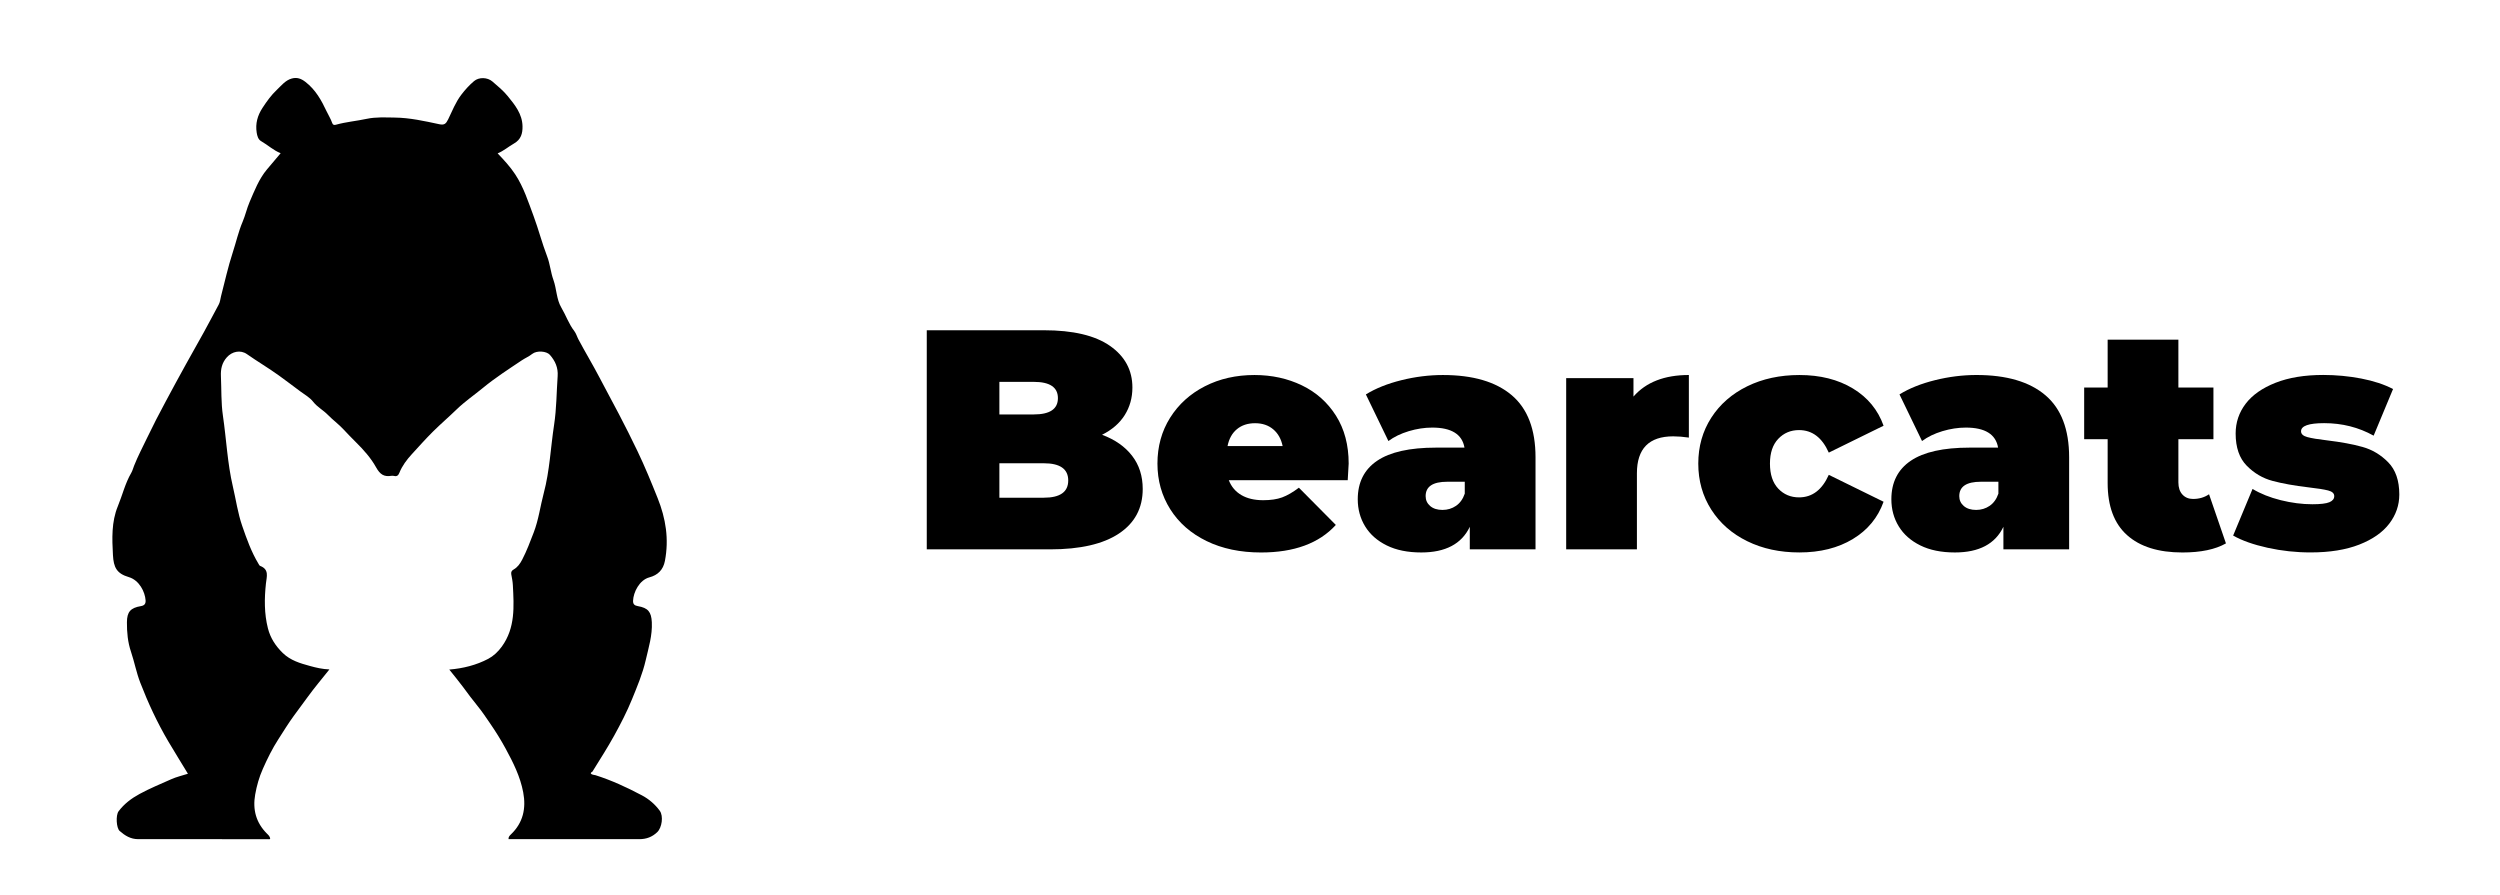
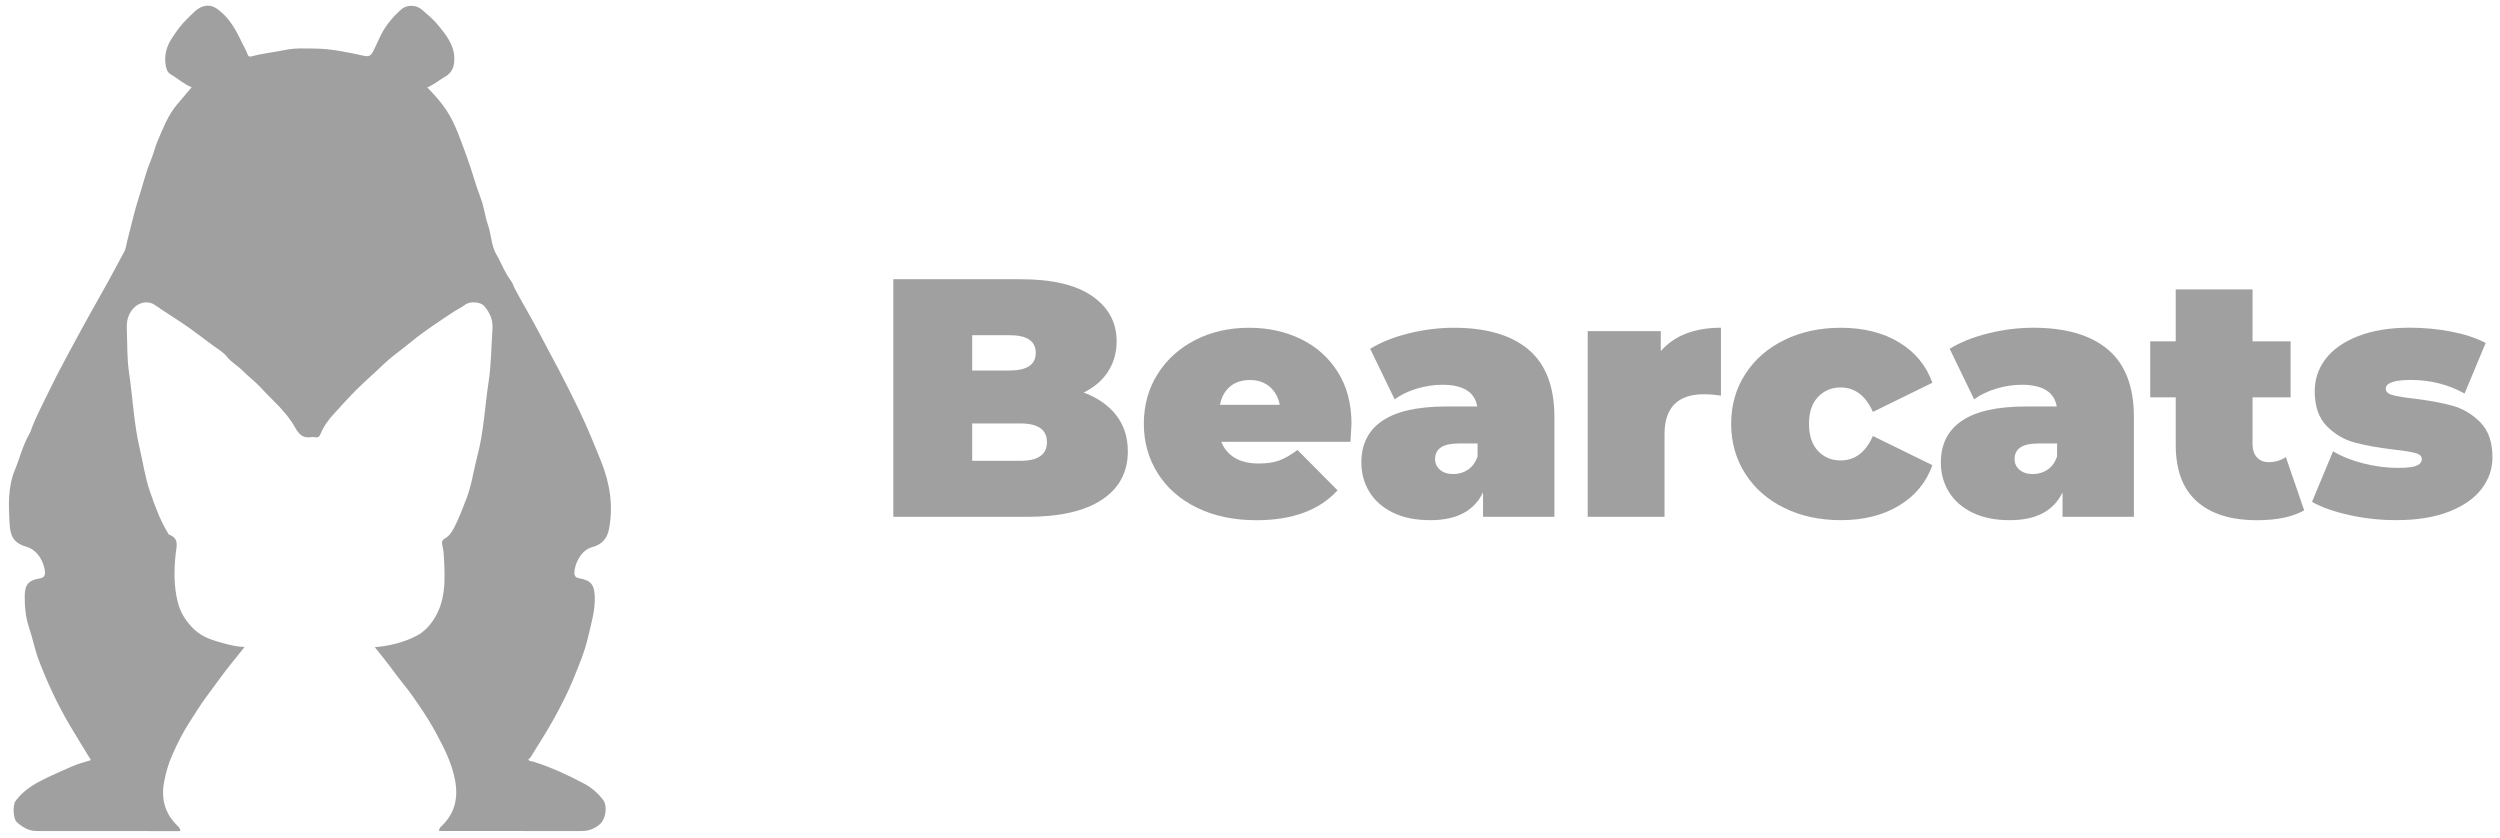
- <svg xmlns="http://www.w3.org/2000/svg" version="1.1" id="Layer_1" x="0px" y="0px" viewBox="0 0 1219 436" style="enable-background:new 0 0 1219 436;" xml:space="preserve">
-   <path d="M219.07,326.48c6.8-0.56,13.19-2.18,18.99-5.23c2.51-1.32,4.81-3.46,6.64-5.99c6.63-9.17,5.9-19.57,5.37-29.95  c-0.09-1.75-0.44-3.5-0.77-5.23c-0.21-1.13,0.18-1.85,1.14-2.39c1.97-1.12,3.16-2.84,4.21-4.86c2.21-4.25,3.85-8.68,5.57-13.14  c2.42-6.28,3.22-12.86,4.92-19.26c2.91-10.93,3.34-22.22,5.04-33.31c1.21-7.9,1.17-15.8,1.73-23.69c0.3-4.14-1.19-7.45-3.8-10.42  c-1.58-1.8-6.35-2.24-8.63-0.42c-1.59,1.27-3.4,2-5.04,3.1c-6.45,4.32-12.98,8.52-18.99,13.47c-4.26,3.51-8.88,6.66-12.82,10.49  c-3.76,3.65-7.76,7.07-11.49,10.77c-3.6,3.58-6.98,7.38-10.39,11.1c-2.4,2.62-4.65,5.6-6.01,9.01c-0.5,1.25-1.17,1.88-2.55,1.55  c-0.42-0.1-0.89-0.14-1.32-0.07c-3.65,0.59-5.56-0.65-7.53-4.21c-2.48-4.47-6.05-8.47-9.82-12.2c-2.04-2.02-4.1-4.16-6.08-6.28  c-2.35-2.51-5.21-4.61-7.59-7.05c-2.25-2.31-5.14-3.78-7.15-6.37c-1.63-2.1-4.12-3.47-6.23-5.03c-3.48-2.57-6.94-5.24-10.45-7.76  c-5.1-3.67-10.49-6.84-15.62-10.44c-3.14-2.2-7.25-1.32-9.8,1.56c-2.41,2.72-3.03,5.77-2.88,9.18c0.29,6.45,0.05,12.98,0.98,19.33  c1.69,11.5,2.19,23.2,4.85,34.52c1.5,6.38,2.39,12.93,4.54,19.14c2.19,6.35,4.45,12.71,7.95,18.51c0.23,0.38,0.46,0.89,0.82,1.03  c4.51,1.71,3.16,5.3,2.81,8.58c-0.79,7.33-0.86,14.65,0.97,21.86c1.2,4.72,3.73,8.61,7.25,12.03c3.78,3.66,8.44,5,13.28,6.33  c3.03,0.83,6.03,1.54,9.45,1.67c-3.67,4.62-7.36,8.97-10.7,13.58c-2.24,3.08-4.54,6.14-6.77,9.21c-2.65,3.64-4.98,7.47-7.4,11.22  c-2.96,4.58-5.39,9.52-7.62,14.55c-1.79,4.04-2.94,8.14-3.7,12.43c-1.3,7.32,0.39,13.72,5.71,19.05c0.72,0.72,1.54,1.41,1.61,2.57  c-0.13,0.06-0.27,0.19-0.41,0.19c-21.33-0.02-42.65-0.08-63.98-0.04c-3.68,0.01-6.45-1.74-9.01-3.99c-1.65-1.44-1.97-7.68-0.53-9.6  c2.72-3.62,6.23-6.27,10.24-8.45c5.01-2.73,10.28-4.87,15.46-7.19c2.54-1.14,5.31-1.76,8.11-2.66c-3.2-5.34-6.51-10.55-9.62-15.86  c-5.38-9.17-9.81-18.69-13.63-28.59c-1.9-4.93-2.83-10.05-4.49-14.98c-1.61-4.75-2.03-9.55-2-14.44c0.02-5.04,1.76-7.03,6.77-7.86  c1.74-0.29,2.44-1.1,2.33-2.84c-0.27-4.1-3.08-9.81-8.18-11.31c-5.89-1.73-7.42-4.71-7.74-10.78c-0.43-8-0.76-16.13,2.39-23.79  c2.23-5.41,3.57-11.17,6.55-16.28c0.61-1.05,0.91-2.29,1.36-3.43c1.82-4.6,4.14-8.99,6.27-13.44c2.91-6.06,5.99-12.08,9.2-18  c3.26-6,6.44-12.05,9.79-18.01c2.91-5.18,5.79-10.38,8.7-15.56c2.52-4.5,4.85-9.09,7.32-13.61c0.69-1.26,0.77-2.7,1.12-4.06  c1.85-7.1,3.41-14.29,5.69-21.25c1.65-5.04,2.8-10.27,4.87-15.12c1.33-3.14,2.03-6.45,3.36-9.54c2.39-5.53,4.54-11.21,8.48-15.92  c2.2-2.63,4.42-5.24,6.68-7.91c-3.41-1.3-6.25-3.99-9.58-5.91c-1.42-0.82-1.87-2.62-2.11-4.12c-0.69-4.38,0.38-8.33,2.87-12.12  c2.06-3.14,4.24-6.19,6.92-8.71c2.21-2.07,4.19-4.71,7.33-5.56c2.48-0.67,4.49-0.02,6.68,1.68c4.94,3.83,7.76,8.93,10.33,14.41  c0.87,1.84,2,3.6,2.67,5.56c0.33,0.96,0.89,1.15,1.82,0.89c4.91-1.38,10.02-1.8,15-2.87c4.47-0.96,9.15-0.68,13.75-0.62  c7.36,0.09,14.49,1.71,21.62,3.23c2.48,0.53,3.29-0.15,4.37-2.36c1.98-4.07,3.6-8.32,6.43-12.03c1.87-2.45,3.84-4.62,6.18-6.61  c2.41-2.05,6.53-1.9,8.96,0.17c2.63,2.24,5.34,4.51,7.47,7.12c3.48,4.27,7.11,8.71,7.22,14.73c0.07,3.52-0.76,6.47-4.17,8.4  c-2.7,1.53-5.06,3.64-7.96,4.8c3.09,3.25,6.13,6.51,8.59,10.27c4.12,6.28,6.34,13.34,8.94,20.31c2.42,6.5,4.12,13.21,6.61,19.67  c1.41,3.67,1.72,7.76,3.06,11.47c1.59,4.44,1.44,9.41,3.86,13.49c2.23,3.76,3.62,7.96,6.33,11.46c0.89,1.15,1.28,2.67,1.98,3.99  c3.32,6.26,7,12.32,10.28,18.61c3.11,5.97,6.35,11.87,9.47,17.84c3.13,5.98,6.14,11.99,9.06,18.07c3.61,7.51,6.73,15.18,9.83,22.91  c4.01,10.01,5.58,20,3.56,30.61c-0.84,4.42-3.51,6.96-7.58,8.04c-4.89,1.3-7.83,7.31-7.96,11.44c-0.05,1.69,0.78,2.31,2.32,2.58  c5.02,0.87,6.58,2.83,6.83,7.86c0.31,6.41-1.58,12.42-2.99,18.55c-1.52,6.61-4.15,12.8-6.67,19c-2.47,6.08-5.51,11.96-8.68,17.71  c-3.29,5.98-7.01,11.72-10.59,17.53c-0.18,0.3-0.8,0.32-0.84,0.92c0.56,0.78,1.55,0.64,2.34,0.89c7.87,2.5,15.32,5.96,22.59,9.81  c3.42,1.81,6.4,4.35,8.72,7.53c1.86,2.56,1.06,8.2-1.23,10.4c-2.48,2.38-5.31,3.43-8.71,3.43c-21.24-0.03-42.47-0.02-63.81-0.02  c-0.11-1.02,0.52-1.68,1.18-2.31c5.94-5.68,7.45-12.64,5.98-20.49c-1.44-7.7-4.89-14.55-8.59-21.36c-2.29-4.21-4.83-8.3-7.51-12.19  c-1.92-2.78-3.83-5.69-6.01-8.37c-2.5-3.07-4.93-6.29-7.28-9.52C223.62,332.06,221.37,329.39,219.07,326.48z" />
-   <g>
-     <path d="M552,222.23c3.46,4.48,5.19,9.87,5.19,16.18c0,9.36-3.87,16.61-11.6,21.75c-7.73,5.14-18.92,7.71-33.57,7.71h-60.13V161.03   h57.08c14.24,0,25,2.54,32.28,7.63c7.27,5.09,10.91,11.85,10.91,20.3c0,4.99-1.25,9.46-3.74,13.43c-2.49,3.97-6.18,7.17-11.06,9.61   C543.66,214.34,548.54,217.75,552,222.23z M487.3,186.21v15.87h16.79c7.83,0,11.75-2.64,11.75-7.94c0-5.29-3.92-7.94-11.75-7.94   H487.3z M520.87,234.28c0-5.59-3.97-8.39-11.9-8.39H487.3v16.79h21.67C516.9,242.68,520.87,239.88,520.87,234.28z" />
-     <path d="M657.15,234.13h-57.99c1.22,3.15,3.25,5.57,6.1,7.25c2.85,1.68,6.41,2.52,10.68,2.52c3.66,0,6.74-0.46,9.23-1.37   c2.49-0.92,5.21-2.49,8.17-4.73l18.01,18.16c-8.14,8.95-20.3,13.43-36.47,13.43c-10.07,0-18.92-1.85-26.55-5.57   c-7.63-3.71-13.53-8.88-17.7-15.49c-4.17-6.61-6.26-14.04-6.26-22.28c0-8.34,2.06-15.8,6.18-22.36   c4.12-6.56,9.77-11.67,16.94-15.34s15.23-5.49,24.19-5.49c8.44,0,16.15,1.68,23.12,5.04c6.97,3.36,12.51,8.29,16.63,14.8   c4.12,6.51,6.18,14.3,6.18,23.35C657.61,226.55,657.46,229.25,657.15,234.13z M603.13,209.26c-2.34,1.93-3.87,4.68-4.58,8.24h26.86   c-0.71-3.46-2.24-6.18-4.58-8.16c-2.34-1.98-5.29-2.98-8.85-2.98C608.42,206.36,605.46,207.32,603.13,209.26z" />
-     <path d="M737.12,192.7c7.73,6.56,11.6,16.66,11.6,30.29v44.87h-32.05v-10.99c-3.97,8.34-11.85,12.51-23.65,12.51   c-6.62,0-12.24-1.14-16.86-3.43c-4.63-2.29-8.14-5.39-10.53-9.31c-2.39-3.92-3.59-8.32-3.59-13.2c0-8.24,3.15-14.5,9.46-18.77   c6.31-4.27,15.87-6.41,28.69-6.41h13.89c-1.12-6.51-6.36-9.77-15.72-9.77c-3.76,0-7.58,0.59-11.45,1.75   c-3.87,1.17-7.17,2.77-9.92,4.81L666,192.32c4.78-2.95,10.55-5.26,17.32-6.94c6.77-1.68,13.51-2.52,20.22-2.52   C718.19,182.85,729.38,186.14,737.12,192.7z M709.95,246.65c1.93-1.32,3.36-3.3,4.27-5.95v-5.8h-8.55   c-7.02,0-10.53,2.34-10.53,7.02c0,1.93,0.74,3.54,2.21,4.81c1.47,1.27,3.48,1.91,6.03,1.91   C705.83,248.63,708.02,247.97,709.95,246.65z" />
-     <path d="M823.49,182.85v30.52c-2.75-0.41-5.29-0.61-7.63-0.61c-11.8,0-17.7,6-17.7,18.01v37.08h-34.49v-83.48h32.81v9   C802.59,186.36,811.59,182.85,823.49,182.85z" />
-     <path d="M851.96,263.89c-7.48-3.66-13.33-8.8-17.55-15.41c-4.22-6.61-6.33-14.09-6.33-22.43c0-8.34,2.11-15.8,6.33-22.36   c4.22-6.56,10.07-11.67,17.55-15.34c7.48-3.66,15.95-5.49,25.41-5.49c10.17,0,18.87,2.19,26.1,6.56   c7.22,4.38,12.21,10.43,14.96,18.16l-26.71,13.12c-3.26-7.33-8.09-10.99-14.5-10.99c-4.07,0-7.45,1.43-10.15,4.27   c-2.7,2.85-4.04,6.87-4.04,12.06c0,5.29,1.35,9.36,4.04,12.21c2.7,2.85,6.08,4.27,10.15,4.27c6.41,0,11.24-3.66,14.5-10.99   l26.71,13.12c-2.75,7.73-7.73,13.79-14.96,18.16c-7.22,4.38-15.92,6.56-26.1,6.56C867.9,269.38,859.43,267.55,851.96,263.89z" />
-     <path d="M997.31,192.7c7.73,6.56,11.6,16.66,11.6,30.29v44.87h-32.05v-10.99c-3.97,8.34-11.85,12.51-23.65,12.51   c-6.62,0-12.24-1.14-16.86-3.43c-4.63-2.29-8.14-5.39-10.53-9.31c-2.39-3.92-3.59-8.32-3.59-13.2c0-8.24,3.15-14.5,9.46-18.77   c6.31-4.27,15.87-6.41,28.69-6.41h13.89c-1.12-6.51-6.36-9.77-15.72-9.77c-3.76,0-7.58,0.59-11.45,1.75   c-3.87,1.17-7.17,2.77-9.92,4.81l-10.99-22.74c4.78-2.95,10.55-5.26,17.32-6.94c6.77-1.68,13.51-2.52,20.22-2.52   C978.39,182.85,989.58,186.14,997.31,192.7z M970.15,246.65c1.93-1.32,3.36-3.3,4.27-5.95v-5.8h-8.55   c-7.02,0-10.53,2.34-10.53,7.02c0,1.93,0.74,3.54,2.21,4.81c1.47,1.27,3.48,1.91,6.03,1.91   C966.03,248.63,968.22,247.97,970.15,246.65z" />
-     <path d="M1085.37,264.96c-5.19,2.95-12.26,4.43-21.21,4.43c-11.7,0-20.71-2.82-27.01-8.47c-6.31-5.65-9.46-14.12-9.46-25.41v-21.37   h-11.45v-25.18h11.45v-23.35h34.49v23.35h17.09v25.18h-17.09v21.06c0,2.54,0.66,4.53,1.98,5.95c1.32,1.43,3.05,2.14,5.19,2.14   c2.95,0,5.54-0.76,7.78-2.29L1085.37,264.96z" />
-     <path d="M1105.67,267.09c-6.92-1.53-12.51-3.51-16.79-5.95l9.46-22.74c3.87,2.34,8.44,4.17,13.74,5.49   c5.29,1.32,10.43,1.98,15.41,1.98c3.97,0,6.74-0.33,8.32-0.99c1.58-0.66,2.37-1.65,2.37-2.98c0-1.32-0.99-2.24-2.98-2.75   c-1.98-0.51-5.21-1.02-9.69-1.53c-6.82-0.81-12.62-1.85-17.4-3.13c-4.78-1.27-8.98-3.74-12.59-7.4c-3.61-3.66-5.42-8.9-5.42-15.72   c0-5.39,1.63-10.22,4.88-14.5c3.25-4.27,8.11-7.68,14.57-10.23c6.46-2.54,14.22-3.81,23.27-3.81c6.31,0,12.49,0.59,18.54,1.75   c6.05,1.17,11.22,2.88,15.49,5.11l-9.46,22.74c-7.33-4.07-15.36-6.1-24.11-6.1c-7.53,0-11.29,1.32-11.29,3.97   c0,1.32,1.02,2.27,3.05,2.82c2.03,0.56,5.24,1.09,9.61,1.6c6.82,0.82,12.59,1.88,17.32,3.21c4.73,1.32,8.9,3.81,12.51,7.48   c3.61,3.66,5.42,8.9,5.42,15.72c0,5.19-1.63,9.92-4.88,14.19c-3.26,4.27-8.14,7.68-14.65,10.23c-6.51,2.54-14.4,3.81-23.65,3.81   C1119.6,269.38,1112.58,268.62,1105.67,267.09z" />
-   </g>
+ <svg xmlns="http://www.w3.org/2000/svg" width="221" height="74" viewBox="0 0 221 74" fill="none">
+   <path d="M33.131 57.209C34.47 57.099 35.728 56.781 36.87 56.181C37.364 55.921 37.817 55.501 38.177 55.003C39.483 53.201 39.339 51.156 39.234 49.115C39.217 48.771 39.148 48.427 39.083 48.087C39.041 47.865 39.118 47.724 39.307 47.617C39.695 47.397 39.929 47.059 40.136 46.662C40.571 45.826 40.894 44.956 41.233 44.079C41.709 42.844 41.867 41.55 42.202 40.292C42.774 38.144 42.859 35.924 43.194 33.744C43.432 32.191 43.424 30.638 43.534 29.087C43.593 28.273 43.3 27.622 42.786 27.038C42.475 26.684 41.536 26.598 41.087 26.956C40.774 27.205 40.418 27.349 40.095 27.565C38.825 28.414 37.539 29.24 36.356 30.213C35.517 30.903 34.608 31.522 33.832 32.275C33.092 32.993 32.304 33.665 31.57 34.393C30.861 35.096 30.196 35.843 29.524 36.575C29.052 37.09 28.609 37.676 28.341 38.346C28.242 38.592 28.111 38.716 27.839 38.651C27.756 38.631 27.664 38.623 27.579 38.637C26.86 38.753 26.484 38.509 26.096 37.809C25.608 36.931 24.905 36.144 24.163 35.411C23.761 35.014 23.356 34.593 22.966 34.176C22.503 33.683 21.94 33.27 21.472 32.79C21.029 32.336 20.46 32.047 20.064 31.538C19.743 31.125 19.253 30.856 18.837 30.549C18.152 30.044 17.471 29.519 16.78 29.024C15.776 28.302 14.715 27.679 13.705 26.971C13.086 26.539 12.277 26.712 11.775 27.278C11.301 27.813 11.179 28.412 11.208 29.083C11.265 30.351 11.218 31.634 11.401 32.883C11.734 35.144 11.832 37.444 12.356 39.669C12.651 40.923 12.827 42.211 13.25 43.432C13.681 44.68 14.126 45.931 14.815 47.071C14.86 47.145 14.906 47.246 14.976 47.273C15.864 47.609 15.599 48.315 15.53 48.96C15.374 50.401 15.361 51.84 15.721 53.258C15.957 54.185 16.455 54.95 17.148 55.623C17.892 56.342 18.81 56.606 19.763 56.867C20.359 57.03 20.95 57.17 21.623 57.195C20.901 58.104 20.174 58.959 19.517 59.865C19.076 60.471 18.623 61.072 18.184 61.676C17.662 62.391 17.203 63.144 16.727 63.882C16.144 64.782 15.666 65.753 15.227 66.742C14.874 67.536 14.648 68.342 14.498 69.186C14.242 70.625 14.575 71.883 15.622 72.931C15.764 73.072 15.925 73.208 15.939 73.436C15.914 73.448 15.886 73.473 15.859 73.473C11.659 73.469 7.462 73.457 3.262 73.465C2.537 73.467 1.992 73.123 1.488 72.681C1.163 72.398 1.1 71.171 1.384 70.794C1.919 70.082 2.61 69.561 3.4 69.132C4.386 68.596 5.424 68.175 6.444 67.719C6.944 67.495 7.489 67.373 8.04 67.196C7.41 66.146 6.759 65.122 6.146 64.078C5.087 62.275 4.215 60.404 3.463 58.458C3.089 57.488 2.906 56.482 2.579 55.513C2.262 54.579 2.179 53.635 2.185 52.674C2.189 51.683 2.532 51.292 3.518 51.129C3.861 51.072 3.998 50.912 3.977 50.57C3.924 49.764 3.37 48.642 2.366 48.347C1.207 48.007 0.905 47.421 0.842 46.227C0.758 44.655 0.693 43.056 1.313 41.55C1.752 40.487 2.016 39.355 2.602 38.35C2.723 38.144 2.782 37.9 2.87 37.676C3.229 36.771 3.685 35.908 4.105 35.033C4.678 33.842 5.284 32.659 5.916 31.495C6.558 30.315 7.184 29.126 7.843 27.954C8.416 26.936 8.983 25.914 9.556 24.895C10.053 24.011 10.511 23.108 10.998 22.22C11.133 21.972 11.149 21.689 11.218 21.421C11.582 20.026 11.889 18.612 12.338 17.244C12.663 16.253 12.89 15.225 13.297 14.271C13.559 13.654 13.697 13.003 13.959 12.396C14.429 11.309 14.852 10.192 15.628 9.266C16.061 8.749 16.498 8.236 16.943 7.711C16.272 7.455 15.713 6.927 15.057 6.549C14.778 6.388 14.689 6.034 14.642 5.739C14.506 4.878 14.717 4.102 15.207 3.357C15.613 2.739 16.042 2.14 16.569 1.644C17.004 1.237 17.394 0.718 18.012 0.551C18.501 0.419 18.896 0.547 19.328 0.881C20.3 1.634 20.855 2.637 21.361 3.714C21.533 4.076 21.755 4.422 21.887 4.807C21.952 4.996 22.062 5.033 22.245 4.982C23.212 4.711 24.218 4.628 25.199 4.418C26.079 4.229 27 4.284 27.906 4.296C29.355 4.314 30.759 4.632 32.162 4.931C32.651 5.035 32.81 4.902 33.023 4.467C33.413 3.667 33.732 2.832 34.289 2.102C34.657 1.621 35.045 1.194 35.505 0.803C35.98 0.4 36.791 0.429 37.27 0.836C37.787 1.277 38.321 1.723 38.74 2.236C39.425 3.075 40.14 3.948 40.162 5.132C40.176 5.824 40.012 6.404 39.341 6.783C38.809 7.084 38.344 7.499 37.774 7.727C38.382 8.366 38.98 9.007 39.465 9.746C40.276 10.98 40.713 12.368 41.225 13.739C41.701 15.016 42.036 16.336 42.526 17.606C42.804 18.327 42.865 19.131 43.129 19.86C43.442 20.733 43.412 21.71 43.889 22.512C44.328 23.252 44.602 24.077 45.135 24.765C45.31 24.991 45.387 25.29 45.525 25.55C46.178 26.78 46.903 27.972 47.549 29.208C48.161 30.382 48.799 31.542 49.413 32.716C50.029 33.891 50.622 35.073 51.197 36.268C51.908 37.745 52.522 39.252 53.132 40.772C53.922 42.74 54.231 44.704 53.833 46.79C53.668 47.659 53.142 48.158 52.341 48.37C51.378 48.626 50.799 49.807 50.774 50.619C50.764 50.952 50.927 51.074 51.23 51.127C52.219 51.298 52.526 51.683 52.575 52.672C52.636 53.932 52.264 55.113 51.986 56.319C51.687 57.618 51.169 58.835 50.673 60.054C50.187 61.249 49.589 62.405 48.964 63.535C48.317 64.711 47.584 65.84 46.879 66.982C46.844 67.041 46.722 67.045 46.714 67.163C46.824 67.316 47.019 67.288 47.175 67.338C48.724 67.829 50.191 68.509 51.622 69.266C52.296 69.622 52.882 70.121 53.339 70.746C53.705 71.25 53.548 72.359 53.097 72.791C52.609 73.259 52.051 73.465 51.382 73.465C47.2 73.459 43.02 73.461 38.819 73.461C38.797 73.261 38.921 73.131 39.051 73.007C40.221 71.891 40.518 70.522 40.229 68.979C39.945 67.465 39.266 66.119 38.538 64.78C38.087 63.952 37.587 63.148 37.059 62.383C36.681 61.837 36.305 61.265 35.876 60.738C35.383 60.134 34.905 59.501 34.442 58.866C34.027 58.306 33.584 57.781 33.131 57.209Z" fill="#9FA09F" />
+   <path d="M98.679 36.714C99.361 37.595 99.701 38.655 99.701 39.895C99.701 41.735 98.939 43.161 97.417 44.171C95.895 45.181 93.692 45.687 90.808 45.687H78.969V24.683H90.207C93.011 24.683 95.129 25.182 96.563 26.183C97.994 27.183 98.711 28.512 98.711 30.174C98.711 31.155 98.465 32.033 97.974 32.814C97.484 33.594 96.758 34.224 95.797 34.703C97.037 35.163 97.998 35.834 98.679 36.714ZM85.941 29.633V32.753H89.247C90.788 32.753 91.56 32.234 91.56 31.192C91.56 30.152 90.788 29.631 89.247 29.631H85.941V29.633ZM92.55 39.083C92.55 37.984 91.769 37.434 90.207 37.434H85.941V40.735H90.207C91.769 40.735 92.55 40.184 92.55 39.083Z" fill="#9FA09F" />
+   <path d="M119.382 39.054H107.964C108.204 39.673 108.604 40.149 109.165 40.479C109.726 40.809 110.427 40.974 111.268 40.974C111.989 40.974 112.595 40.884 113.085 40.705C113.575 40.524 114.111 40.216 114.694 39.775L118.24 43.345C116.637 45.105 114.243 45.986 111.059 45.986C109.077 45.986 107.334 45.622 105.832 44.891C104.33 44.161 103.168 43.145 102.347 41.845C101.526 40.546 101.115 39.085 101.115 37.465C101.115 35.826 101.52 34.359 102.331 33.069C103.143 31.78 104.255 30.775 105.667 30.054C107.078 29.332 108.665 28.974 110.429 28.974C112.091 28.974 113.609 29.305 114.981 29.965C116.353 30.626 117.444 31.595 118.255 32.875C119.067 34.155 119.472 35.686 119.472 37.465C119.472 37.564 119.443 38.094 119.382 39.054ZM108.746 34.164C108.285 34.544 107.984 35.085 107.844 35.784H113.132C112.993 35.104 112.691 34.569 112.231 34.18C111.77 33.791 111.189 33.594 110.488 33.594C109.787 33.594 109.205 33.783 108.746 34.164Z" fill="#9FA09F" />
+   <path d="M135.126 30.909C136.648 32.199 137.41 34.184 137.41 36.864V45.685H131.1V43.524C130.318 45.164 128.767 45.984 126.444 45.984C125.14 45.984 124.034 45.76 123.124 45.309C122.213 44.859 121.522 44.25 121.051 43.479C120.581 42.708 120.344 41.843 120.344 40.884C120.344 39.264 120.964 38.033 122.207 37.194C123.449 36.355 125.331 35.934 127.855 35.934H130.59C130.37 34.654 129.338 34.013 127.495 34.013C126.755 34.013 126.003 34.129 125.241 34.357C124.479 34.587 123.829 34.902 123.288 35.303L121.124 30.834C122.065 30.254 123.201 29.8 124.534 29.47C125.867 29.14 127.194 28.974 128.515 28.974C131.399 28.973 133.602 29.619 135.126 30.909ZM129.777 41.515C130.157 41.256 130.438 40.866 130.618 40.345V39.205H128.934C127.552 39.205 126.861 39.665 126.861 40.585C126.861 40.965 127.007 41.281 127.296 41.531C127.586 41.781 127.981 41.906 128.483 41.906C128.966 41.904 129.397 41.775 129.777 41.515Z" fill="#9FA09F" />
+   <path d="M152.131 28.972V34.972C151.59 34.892 151.089 34.852 150.629 34.852C148.306 34.852 147.144 36.032 147.144 38.393V45.683H140.353V29.271H146.813V31.041C148.016 29.662 149.788 28.972 152.131 28.972Z" fill="#9FA09F" />
+   <path d="M157.736 44.904C156.263 44.185 155.112 43.174 154.281 41.875C153.45 40.575 153.035 39.105 153.035 37.465C153.035 35.826 153.45 34.359 154.281 33.069C155.112 31.78 156.263 30.775 157.736 30.054C159.209 29.334 160.876 28.974 162.739 28.974C164.741 28.974 166.454 29.405 167.878 30.264C169.299 31.125 170.282 32.315 170.823 33.834L165.564 36.413C164.922 34.972 163.971 34.253 162.709 34.253C161.908 34.253 161.243 34.534 160.711 35.092C160.179 35.653 159.916 36.443 159.916 37.463C159.916 38.503 160.181 39.303 160.711 39.864C161.243 40.424 161.908 40.703 162.709 40.703C163.971 40.703 164.922 39.984 165.564 38.543L170.823 41.122C170.282 42.642 169.301 43.833 167.878 44.692C166.456 45.553 164.743 45.982 162.739 45.982C160.874 45.984 159.207 45.624 157.736 44.904Z" fill="#9FA09F" />
+   <path d="M186.353 30.909C187.875 32.199 188.637 34.184 188.637 36.864V45.685H182.327V43.524C181.545 45.164 179.994 45.984 177.671 45.984C176.367 45.984 175.261 45.759 174.351 45.309C173.44 44.859 172.748 44.25 172.278 43.479C171.807 42.708 171.571 41.843 171.571 40.884C171.571 39.264 172.191 38.033 173.434 37.194C174.676 36.355 176.558 35.934 179.082 35.934H181.817C181.596 34.654 180.565 34.013 178.722 34.013C177.982 34.013 177.23 34.129 176.468 34.357C175.706 34.587 175.056 34.902 174.515 35.303L172.351 30.832C173.292 30.252 174.428 29.798 175.761 29.468C177.094 29.137 178.421 28.972 179.742 28.972C182.628 28.972 184.831 29.619 186.353 30.909ZM181.006 41.515C181.386 41.255 181.667 40.866 181.846 40.345V39.205H180.163C178.781 39.205 178.09 39.665 178.09 40.585C178.09 40.965 178.236 41.281 178.525 41.531C178.814 41.78 179.21 41.906 179.712 41.906C180.195 41.904 180.626 41.775 181.006 41.515Z" fill="#9FA09F" />
+   <path d="M203.691 45.115C202.669 45.695 201.277 45.986 199.515 45.986C197.211 45.986 195.437 45.431 194.197 44.321C192.955 43.21 192.334 41.545 192.334 39.325V35.124H190.08V30.174H192.334V25.583H199.125V30.174H202.49V35.124H199.125V39.264C199.125 39.764 199.255 40.155 199.515 40.434C199.775 40.715 200.115 40.855 200.536 40.855C201.117 40.855 201.627 40.705 202.068 40.404L203.691 45.115Z" fill="#9FA09F" />
+   <path d="M207.687 45.533C206.325 45.233 205.224 44.843 204.382 44.364L206.244 39.893C207.006 40.353 207.906 40.713 208.949 40.972C209.991 41.232 211.003 41.362 211.983 41.362C212.765 41.362 213.31 41.297 213.621 41.167C213.932 41.037 214.088 40.843 214.088 40.581C214.088 40.322 213.893 40.141 213.501 40.041C213.111 39.94 212.475 39.84 211.593 39.74C210.251 39.581 209.109 39.376 208.168 39.124C207.227 38.875 206.4 38.389 205.689 37.67C204.978 36.95 204.622 35.92 204.622 34.579C204.622 33.52 204.943 32.57 205.583 31.729C206.223 30.889 207.179 30.219 208.451 29.718C209.723 29.218 211.251 28.968 213.033 28.968C214.275 28.968 215.492 29.084 216.683 29.312C217.874 29.543 218.892 29.879 219.733 30.317L217.87 34.788C216.427 33.987 214.846 33.588 213.123 33.588C211.641 33.588 210.9 33.848 210.9 34.369C210.9 34.628 211.101 34.815 211.501 34.923C211.901 35.033 212.533 35.138 213.393 35.238C214.736 35.399 215.872 35.607 216.803 35.869C217.734 36.128 218.555 36.618 219.266 37.339C219.977 38.059 220.333 39.089 220.333 40.43C220.333 41.45 220.012 42.38 219.372 43.219C218.73 44.059 217.77 44.729 216.488 45.231C215.206 45.73 213.653 45.98 211.832 45.98C210.43 45.984 209.048 45.834 207.687 45.533Z" fill="#9FA09F" />
</svg>
